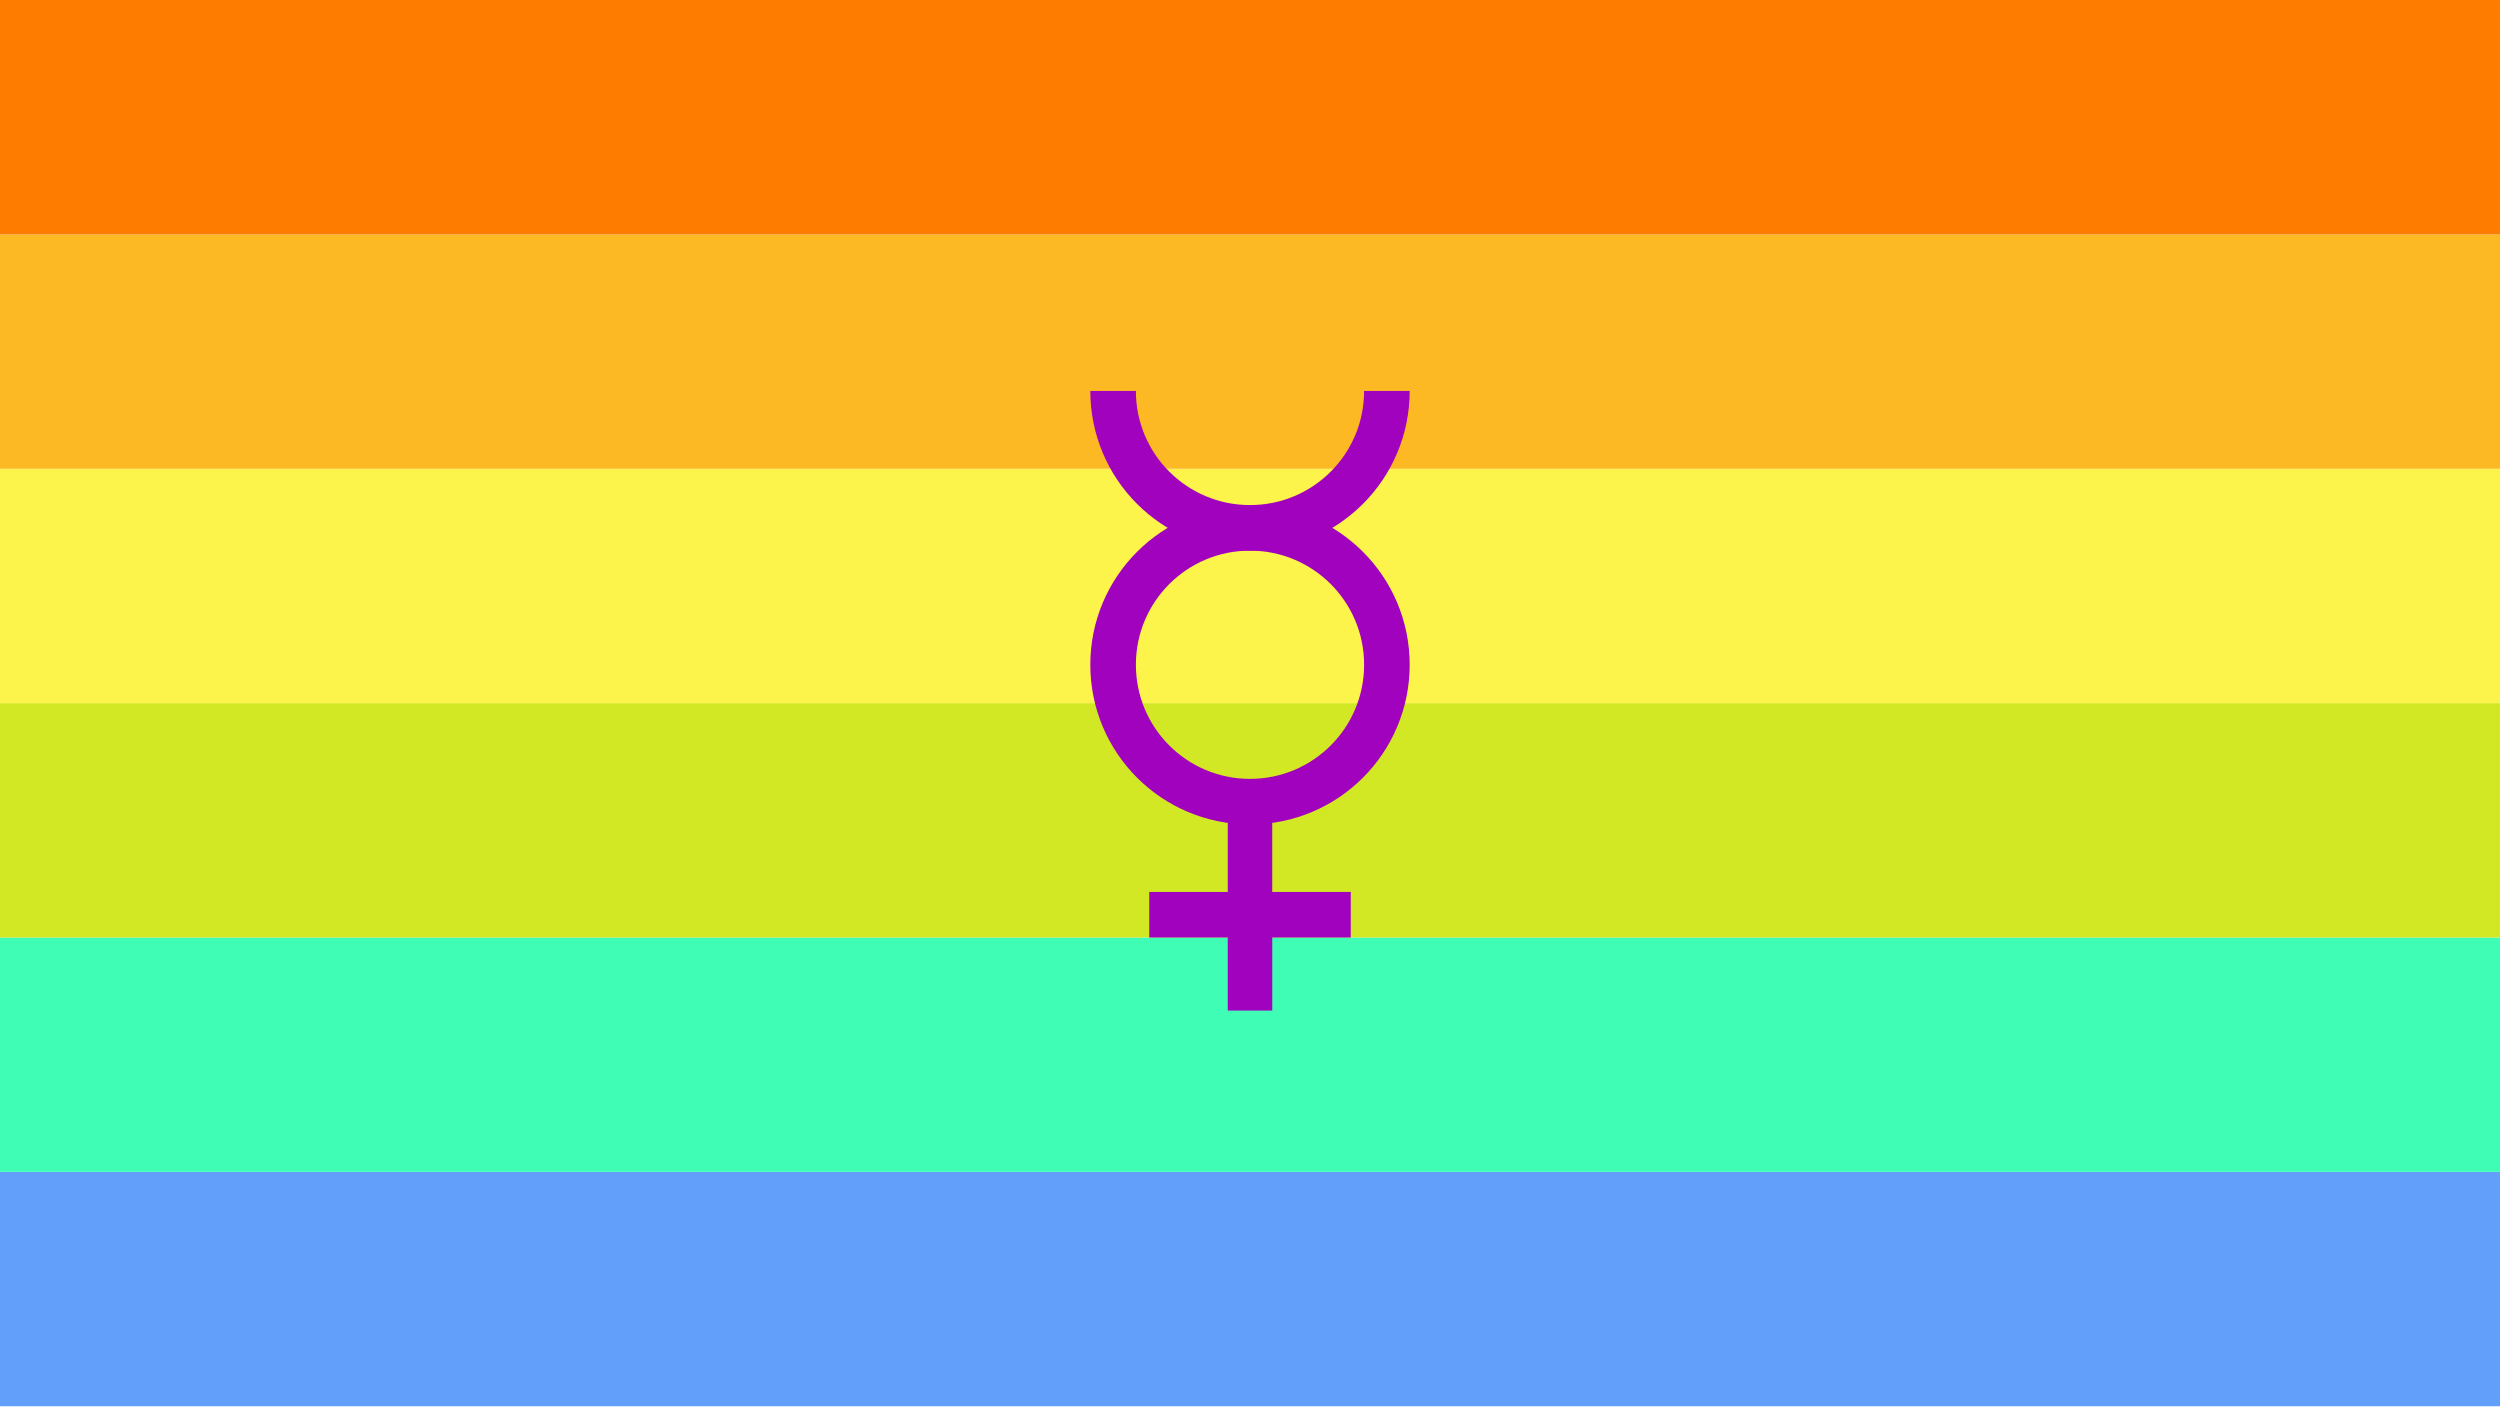
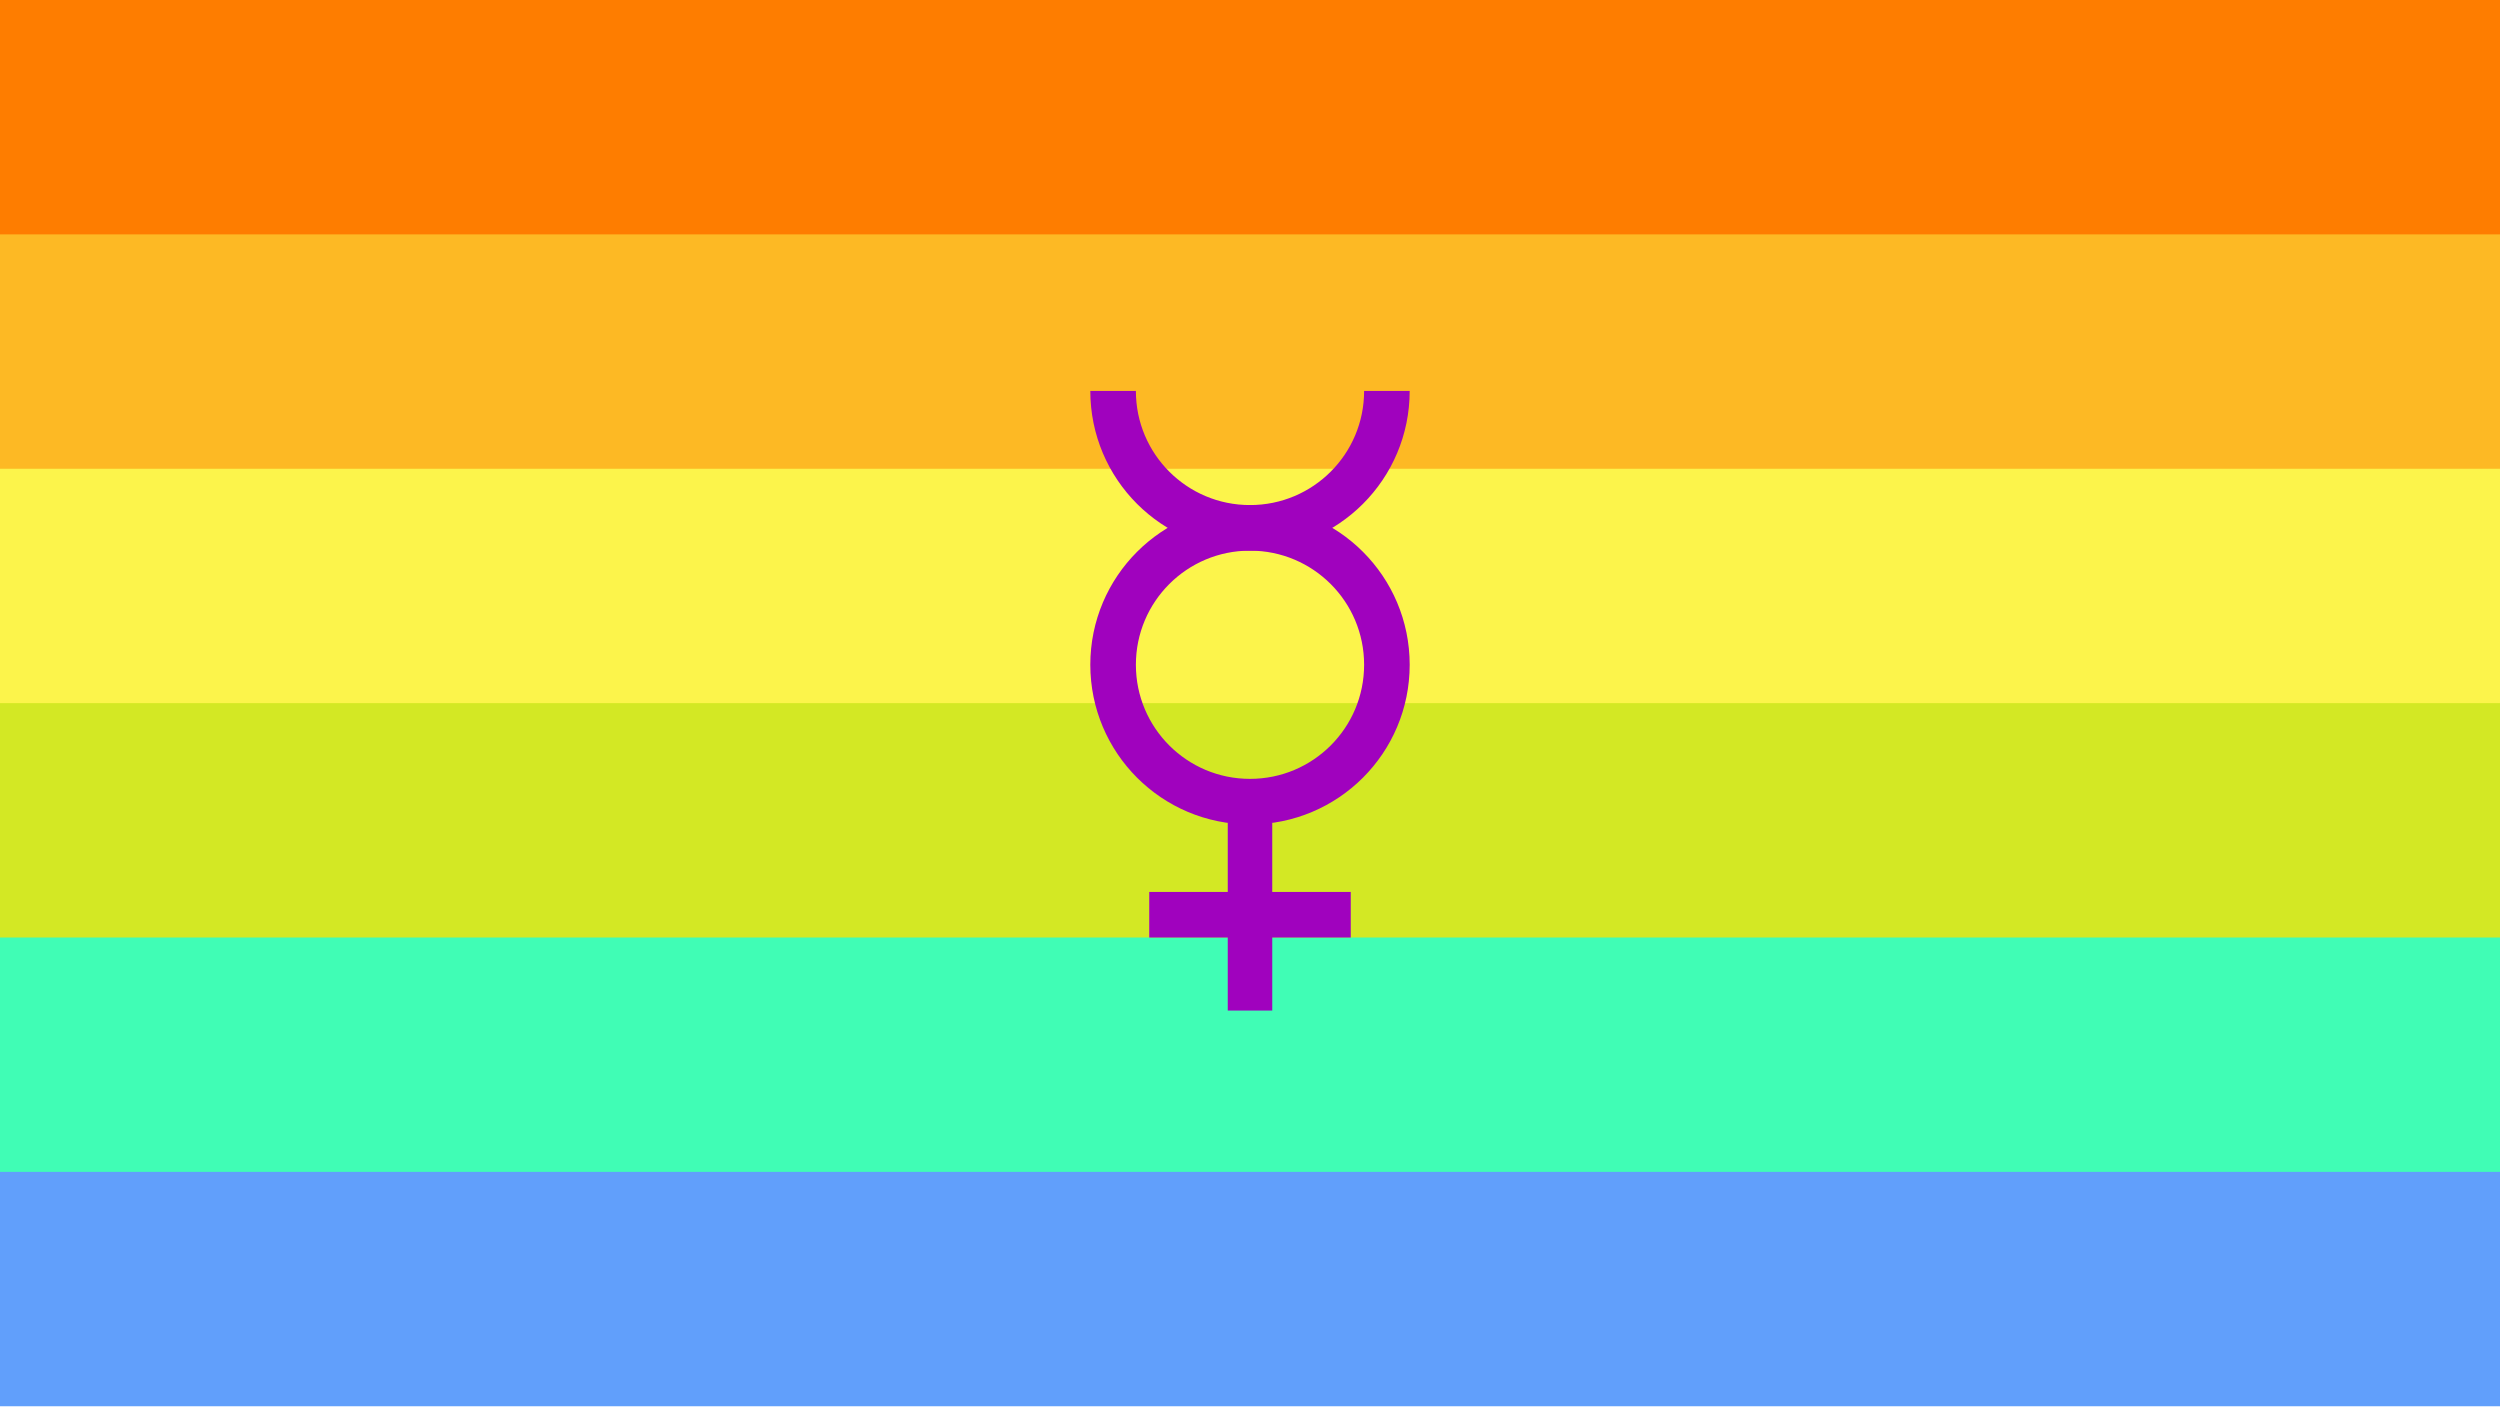
<svg xmlns="http://www.w3.org/2000/svg" version="1.1" id="svg5965" width="3840" height="2160" viewBox="0 0 3840 2160">
  <defs id="defs5969">
    <rect x="693.933" y="370.337" width="217.528" height="372.135" id="rect10794" />
  </defs>
  <g id="g5971" style="display:inline" transform="translate(960,540)">
    <g id="g32906" style="display:inline" transform="matrix(2,0,0,2,-960,-540)">
-       <path style="display:inline;fill:#619ffb" d="M 960,1080 H 0 v -90 -90 h 960 960 v 90 90 z" id="path32916" />
-       <path style="display:inline;fill:#40fdb5" d="M 960,900 H 0 v -90 -90 h 960 960 v 90 90 z" id="path32914" />
-       <path style="display:inline;fill:#d3e824" d="M 960,720 H 0 v -90 -90 h 960 960 v 90 90 z" id="path32912" />
-       <path style="display:inline;fill:#fcf44b" d="M 960,540 H 0 v -90 -90 h 960 960 v 90 90 z" id="path32918" />
-       <path style="display:inline;fill:#fdb924" d="M 960,360 H 0 v -90 -90 h 960 960 v 90 90 z" id="path32910" />
+       <path style="display:inline;fill:#619ffb;stroke-width:2.449" d="M 960,1080 H 0 V 540 0 h 960 960 v 540 540 z" id="path32916" />
+       <path style="display:inline;fill:#40fdb5;stroke-width:2.236" d="M 960,900 H 0 V 450 0 h 960 960 v 450 450 z" id="path32914" />
+       <path style="display:inline;fill:#d3e824;stroke-width:2" d="M 960,720 H 0 V 360 0 h 960 960 v 360 360 z" id="path32912" />
+       <path style="display:inline;fill:#fcf44b;stroke-width:1.732" d="M 960,540 H 0 V 270 0 h 960 960 v 270 270 z" id="path32918" />
+       <path style="display:inline;fill:#fdb924;stroke-width:1.414" d="M 960,360 H 0 V 180 0 h 960 960 v 180 180 z" id="path32910" />
      <path style="display:inline;fill:#fe7d00" d="M 960,180 H 0 V 90 0 h 960 960 v 90 90 z" id="path32908" />
    </g>
    <g id="surface1" transform="matrix(105.138,0,0,105.138,329.172,-44.628)" style="display:inline">
      <path style="fill:none;stroke:#a002be;stroke-width:6.658;stroke-linecap:butt;stroke-linejoin:miter;stroke-miterlimit:10;stroke-dasharray:none;stroke-opacity:1" d="M 80,70 C 80,81.055 71.055,90 60,90 48.945,90 40,81.055 40,70 40,58.945 48.945,50 60,50 c 11.055,0 20,8.945 20,20 z m 0,0" transform="matrix(0.1,0,0,-0.1,0,12)" id="path14531" />
      <path style="fill:none;stroke:#a002be;stroke-width:6.658;stroke-linecap:butt;stroke-linejoin:miter;stroke-miterlimit:10;stroke-dasharray:none;stroke-opacity:1" d="m 40,110 c 0,-11.055 8.945,-20 20,-20 11.055,0 20,8.945 20,20" transform="matrix(0.1,0,0,-0.1,0,12)" id="path14533" />
      <path style="fill:none;stroke:#a002be;stroke-width:0.65;stroke-linecap:butt;stroke-linejoin:miter;stroke-miterlimit:10;stroke-dasharray:none;stroke-opacity:1" d="M 6,10.052 V 7.309" id="path14535" />
      <path style="fill:#00ff00;stroke:#a002be;stroke-width:0.666;stroke-linecap:butt;stroke-linejoin:bevel;stroke-miterlimit:10;stroke-dasharray:none;stroke-opacity:1" d="M 4.528,8.652 H 7.472" id="path14537" />
    </g>
  </g>
</svg>
